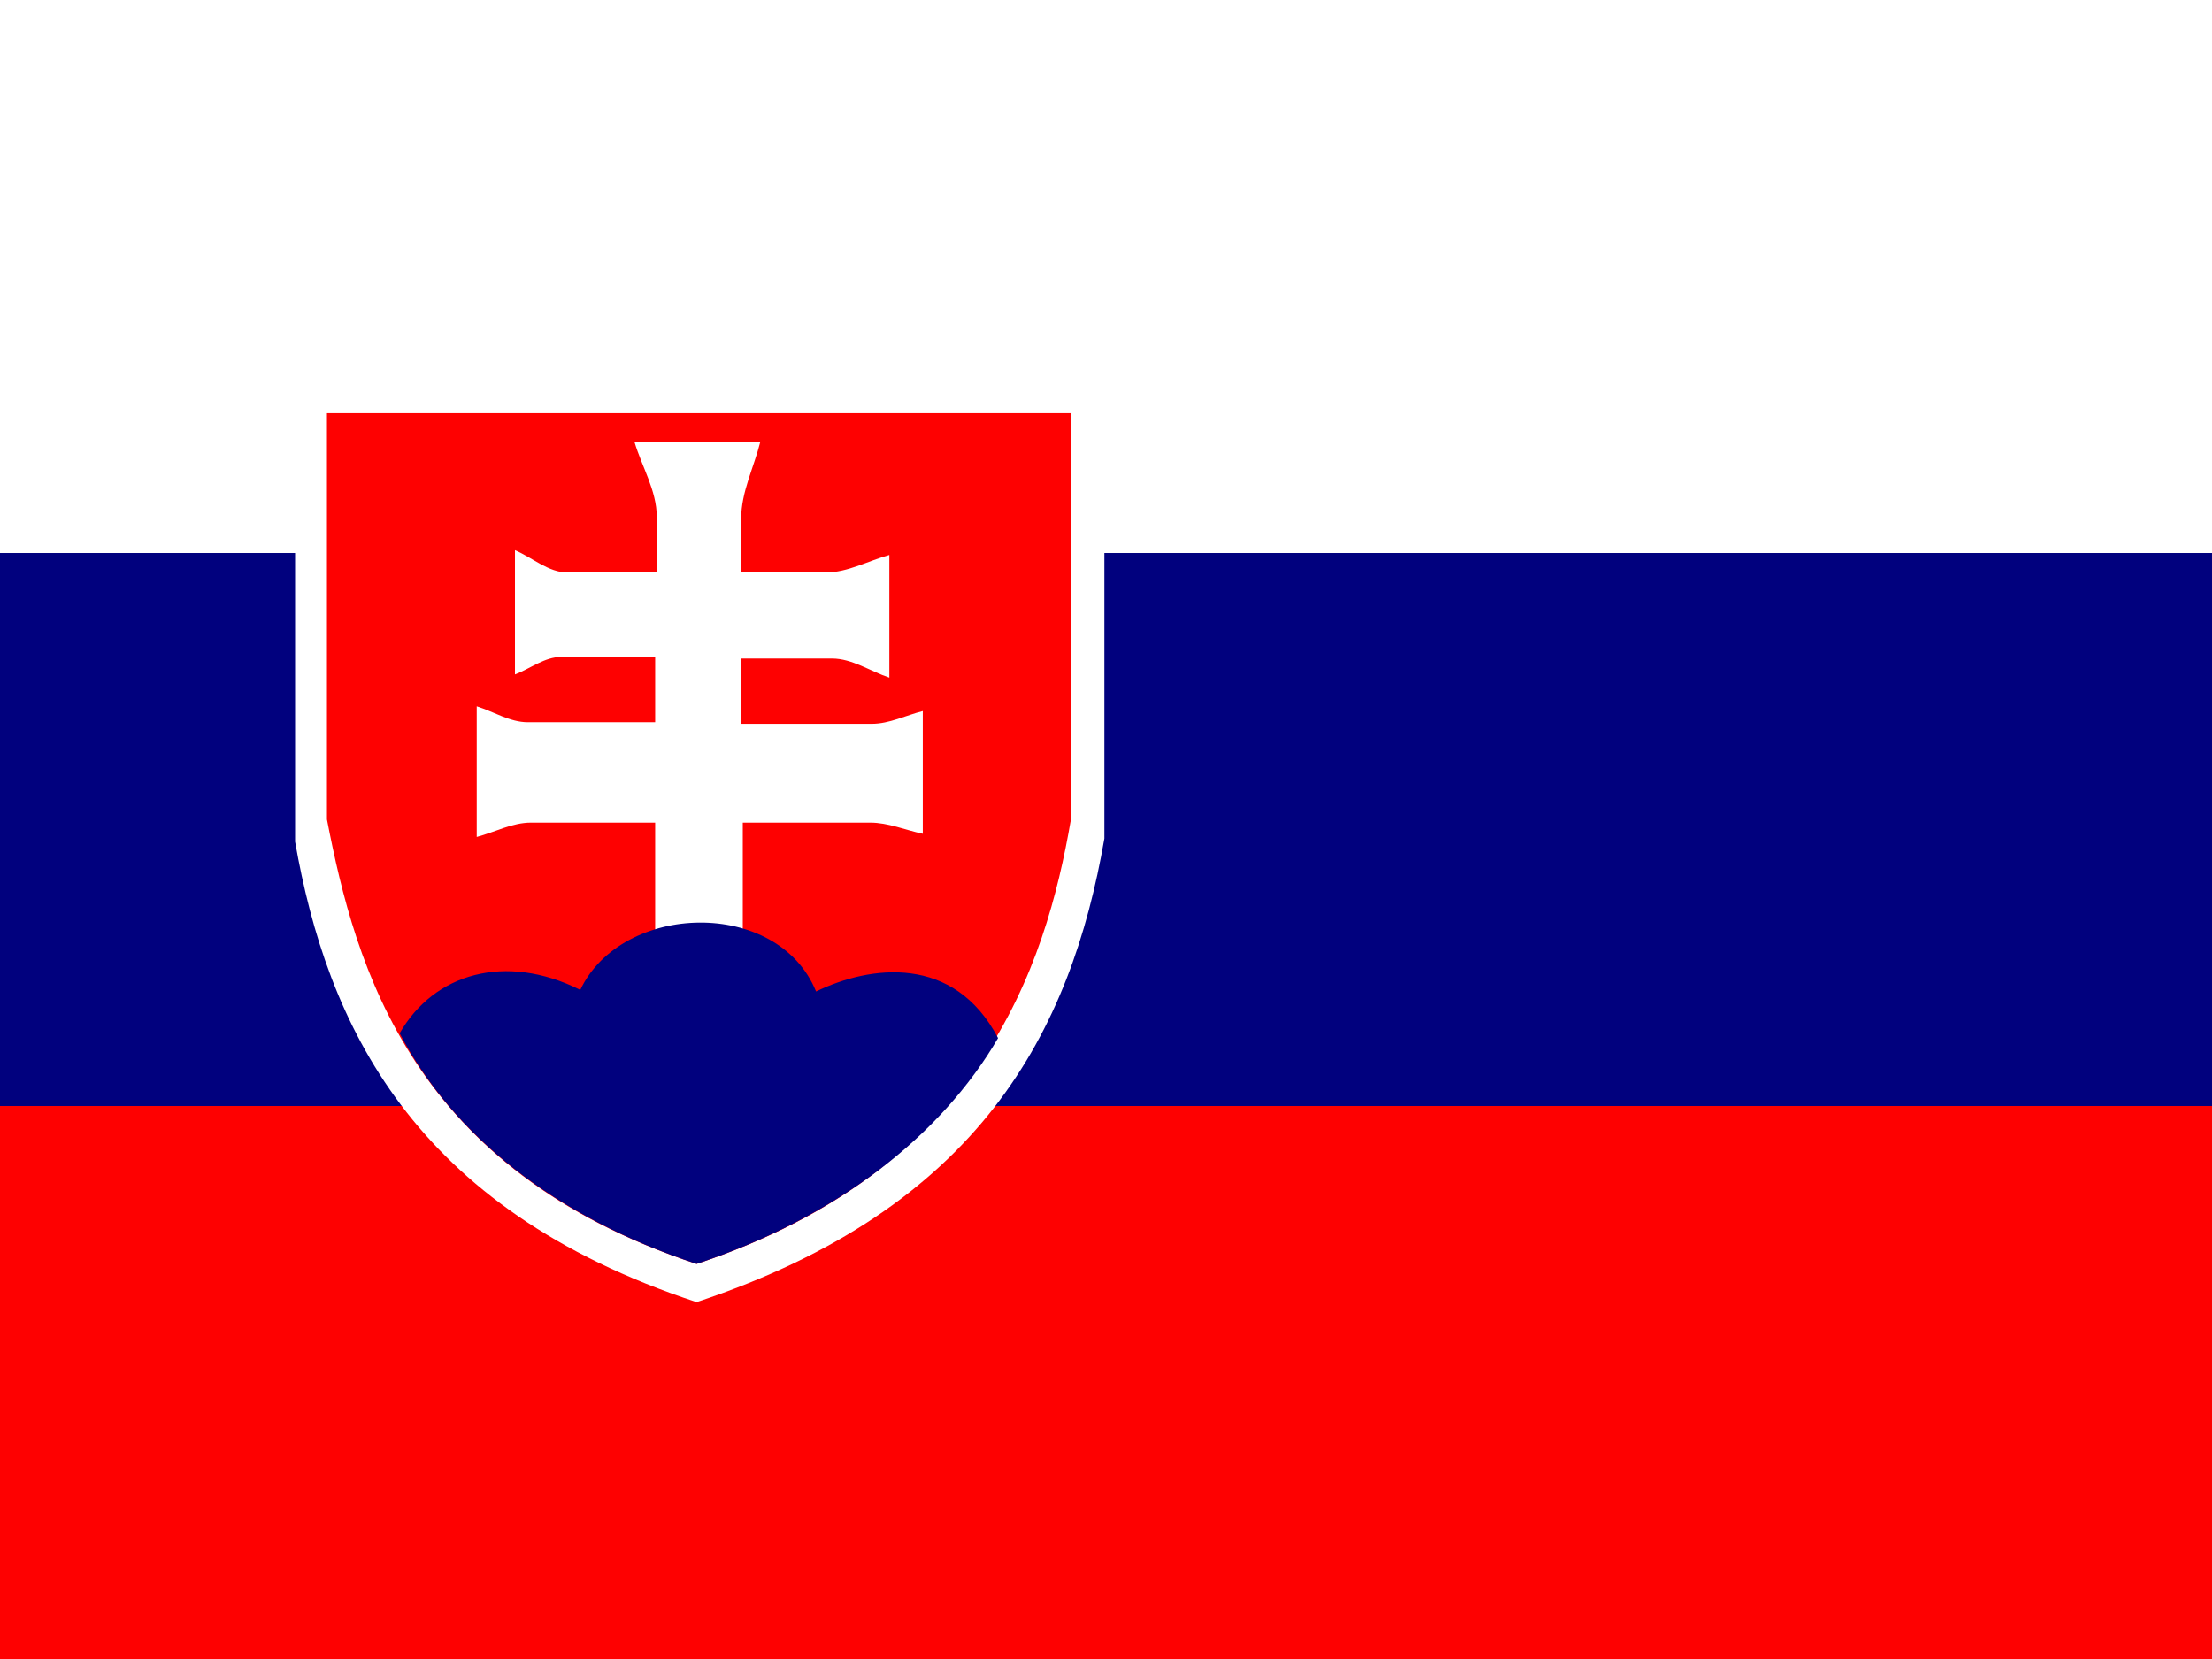
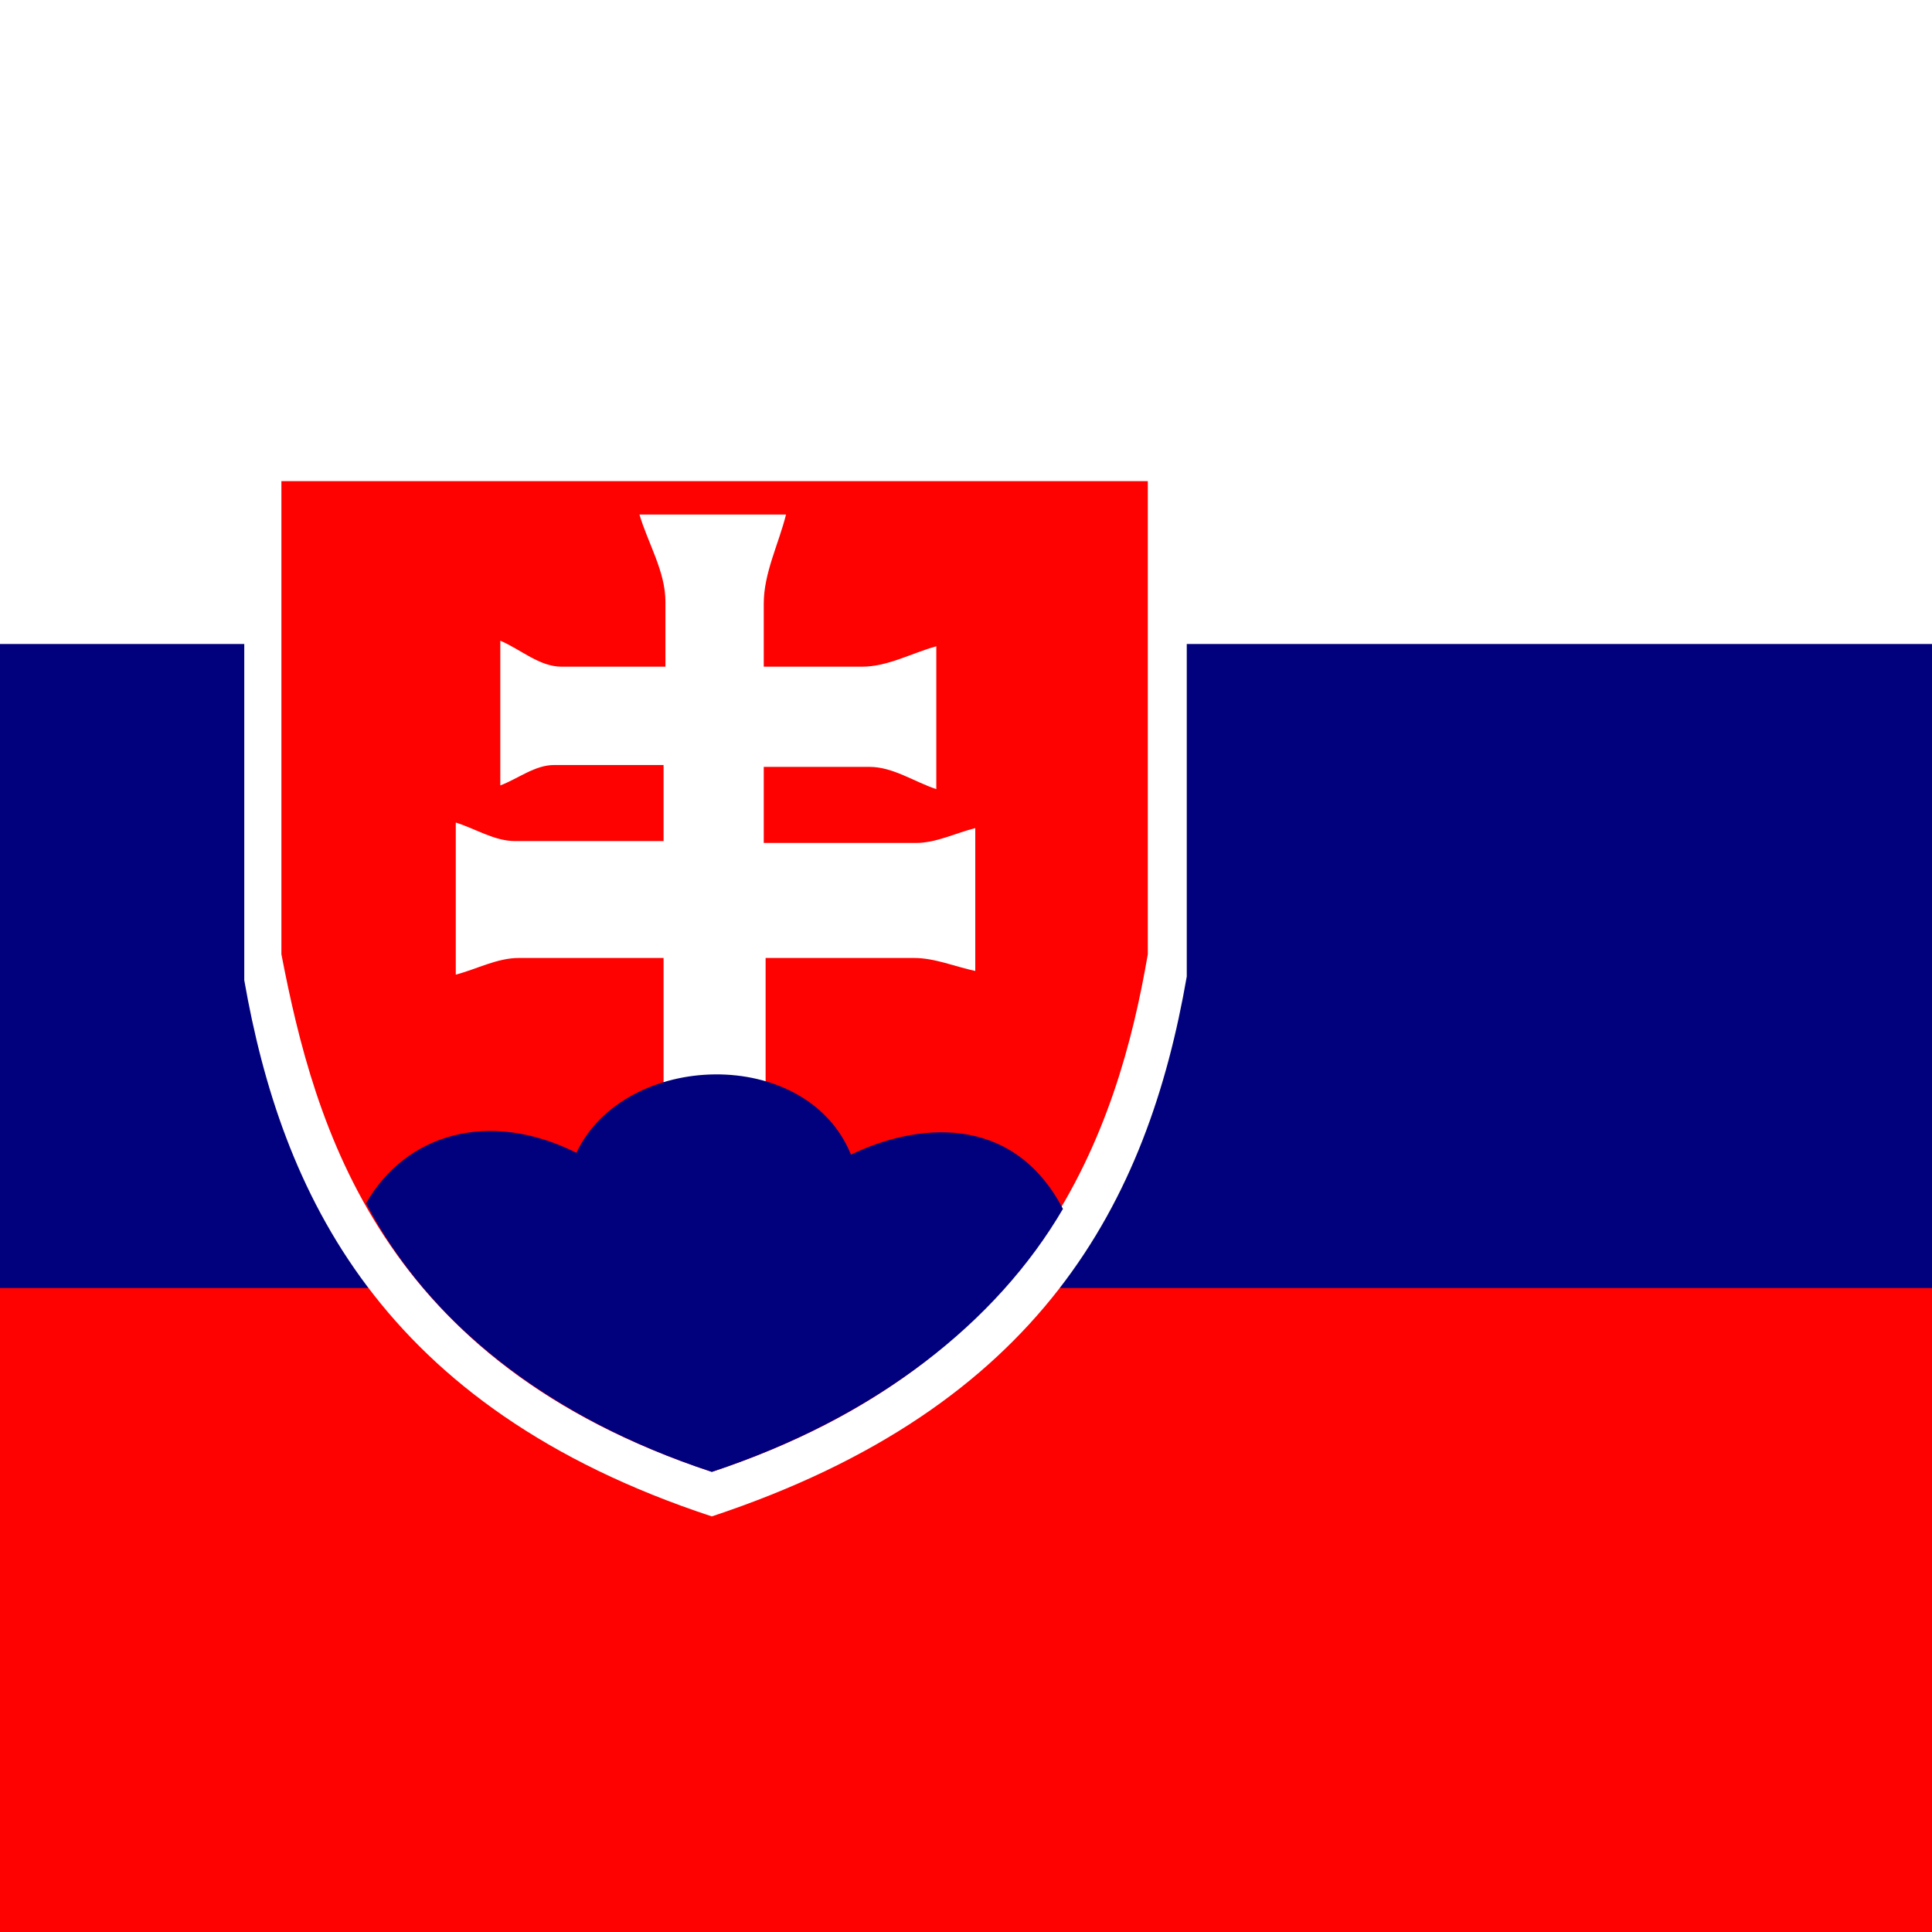
- <svg xmlns="http://www.w3.org/2000/svg" id="svg378" height="480" width="640" version="1" y="0" x="0">
+ <svg xmlns="http://www.w3.org/2000/svg" id="svg378" height="512" width="512" version="1" y="0" x="0">
  <defs id="defs380">
-     <clipPath id="clipPath9628" clipPathUnits="userSpaceOnUse">
-       <rect id="rect9630" fill-opacity="0.67" height="512" width="682.67" y="0" x="-26.334" />
+     <clipPath id="clipPath4897" clipPathUnits="userSpaceOnUse">
+       <rect id="rect4899" fill-opacity="0.67" height="708.66" width="708.66" y="-0" x="95.503" />
    </clipPath>
  </defs>
-   <g id="flag" fill-rule="evenodd" clip-path="url(#clipPath9628)" transform="matrix(.9375 0 0 .9375 24.688 -.000003163)" stroke-width="1pt">
-     <rect id="rect171" height="512" width="768" y="0" x="-69" fill="#fff" />
-     <rect id="rect403" height="341.33" width="768" y="170.67" x="-69" fill="#01017e" />
-     <rect id="rect135" height="170.67" width="768" y="341.33" x="-69" fill="#fe0101" />
-     <path id="path150" d="m64.736 116.2v143.57c9.833 56.051 35.893 113.09 123.9 142.09 87.519-29.009 115.54-83.586 125.87-143.08v-142.59h-249.77z" fill="#fff" />
-     <path id="path140" d="m74.569 127.51v125.38c8.85 45.726 26.059 108.17 114.07 137.18 87.519-29.009 107.68-91.452 115.54-137.18v-125.38h-229.61z" fill="#fe0101" />
-     <path id="path153" d="m202.41 203.23v20.159h40.318c5.406 0 10.489-2.623 15.734-3.934v37.859c-5.409-1.147-10.696-3.441-16.226-3.441h-39.334v46.218l-27.043-0.983v-45.234h-38.35c-5.764 0-11.144 2.95-16.717 4.425v-40.317c5.245 1.639 10.239 4.917 15.734 4.917h39.334v-20.159h-29.009c-5.083 0-9.506 3.606-14.259 5.409v-38.35c5.409 2.295 10.35 6.883 16.226 6.883h27.534v-17.209c0-8.038-4.589-15.406-6.884-23.109h38.842c-1.967 7.867-5.9 15.492-5.9 23.601v16.717h26.059c6.799 0 13.112-3.605 19.668-5.408v37.859c-5.901-1.967-11.482-5.901-17.701-5.901h-28.025z" fill="#fff" />
-     <path id="path152" d="m152.75 305.5c-23.11-11.555-45.184-5.102-55.744 13.398 16.41 31.344 47.632 56.666 91.637 71.17 43.76-14.505 75.596-39.826 93.05-69.695-13.597-25.94-39.457-22.495-56.174-14.381-11.8-29.009-59.985-27.534-72.768-0.492z" fill="#01017e" />
+   <g id="flag" fill-rule="evenodd" clip-path="url(#clipPath4897)" transform="matrix(.72249 0 0 .72249 -69 .0000024116)" stroke-width="1pt">
+     <rect id="rect171" height="708.66" width="1063" y="0" x="0" fill="#fff" />
+     <rect id="rect403" height="472.44" width="1063" y="236.22" x="0" fill="#01017e" />
+     <rect id="rect135" height="236.22" width="1063" y="472.44" x="0" fill="#fe0101" />
+     <path id="path150" d="m185.1 160.83v198.72c13.61 77.581 49.679 156.52 171.49 196.67 121.14-40.151 159.92-115.69 174.22-198.04v-197.35h-345.71z" fill="#fff" />
+     <path id="path140" d="m198.72 176.48v173.54c12.24 63.29 36.06 149.72 157.88 189.87 121.13-40.15 149.04-126.58 159.92-189.87v-173.54h-317.81z" fill="#fe0101" />
+     <path id="path153" d="m375.65 281.29v27.902h55.804c7.482 0 14.518-3.63 21.777-5.445v52.401c-7.486-1.588-14.805-4.763-22.458-4.763h-54.442v63.97l-37.43-1.361v-62.609h-53.081c-7.978 0-15.425 4.083-23.138 6.124v-55.803c7.259 2.268 14.172 6.805 21.777 6.805h54.442v-27.902h-40.151c-7.036 0-13.157 4.991-19.736 7.486v-53.081c7.486 3.176 14.326 9.527 22.458 9.527h38.11v-23.819c0-11.125-6.352-21.323-9.528-31.985h53.762c-2.722 10.889-8.166 21.442-8.166 32.666v23.138h36.068c9.411 0 18.148-4.99 27.222-7.485v52.401c-8.167-2.722-15.892-8.167-24.5-8.167h-38.79z" fill="#fff" />
+     <path id="path152" d="m306.92 422.84c-31.986-15.993-62.54-7.062-77.156 18.544 22.713 43.384 65.927 78.431 126.84 98.507 60.568-20.076 104.63-55.123 128.79-96.465-18.82-35.903-54.613-31.135-77.751-19.905-16.333-40.152-83.025-38.11-100.72-0.681z" fill="#01017e" />
  </g>
</svg>
